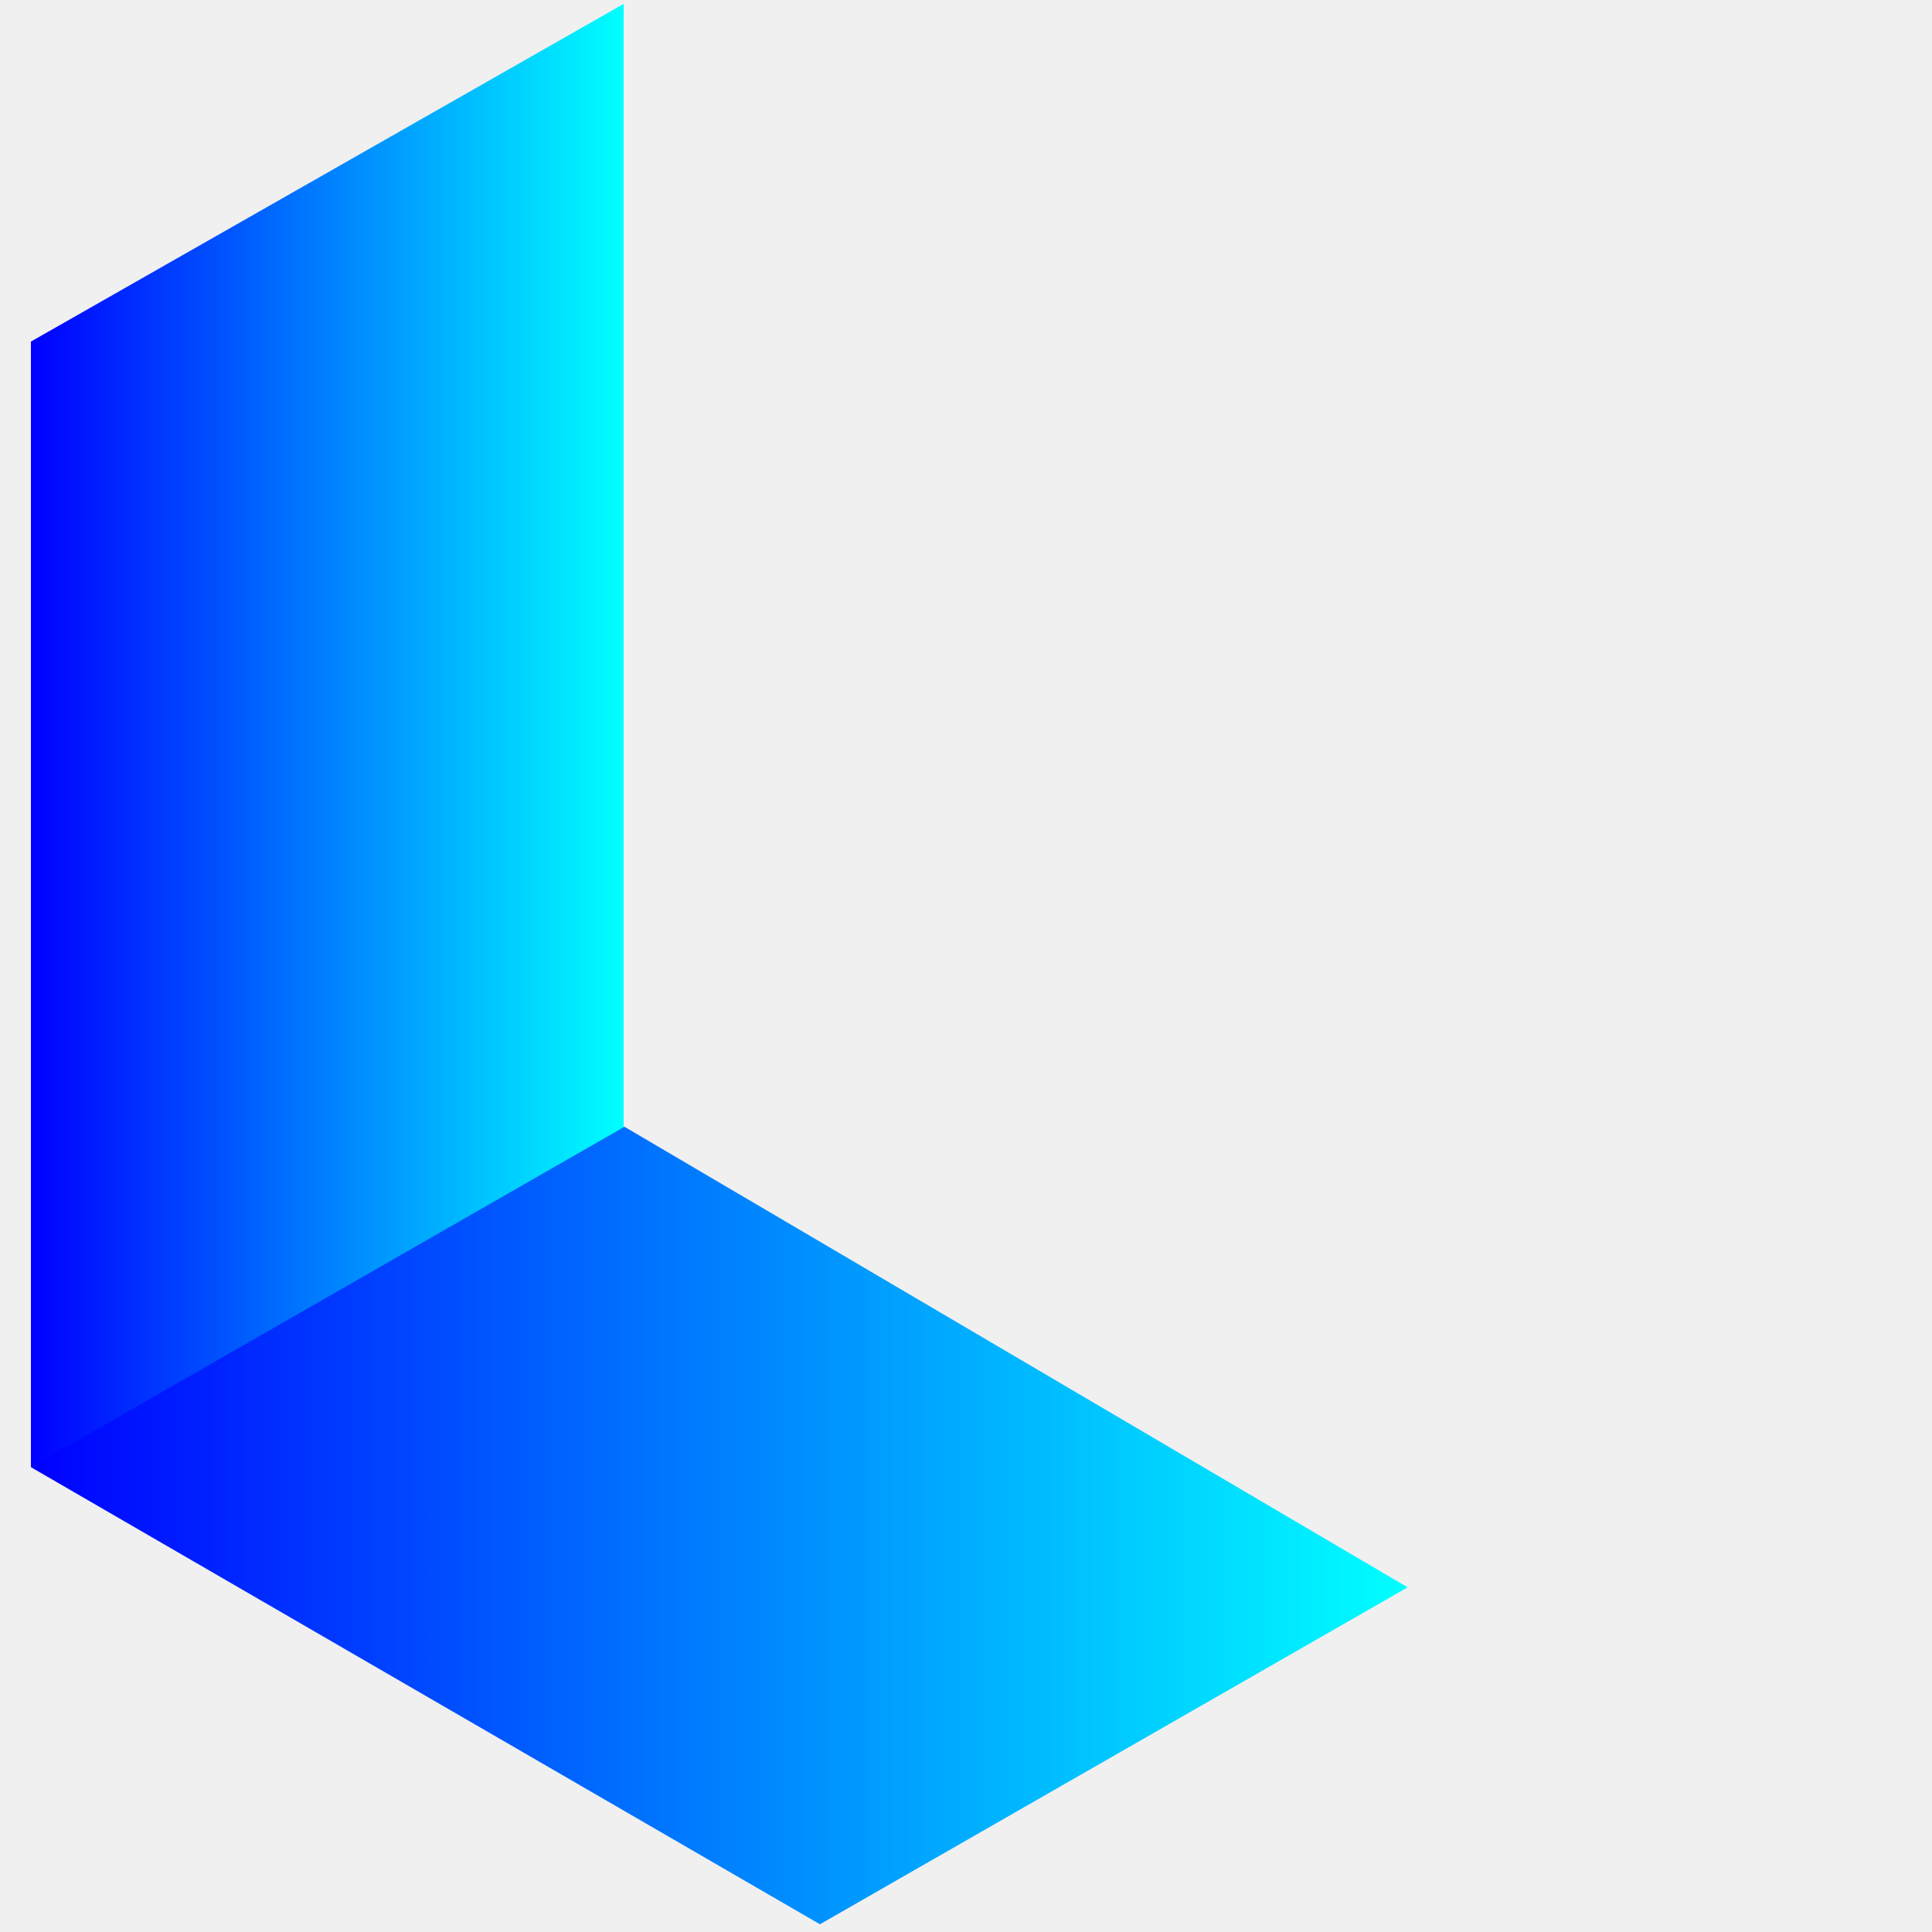
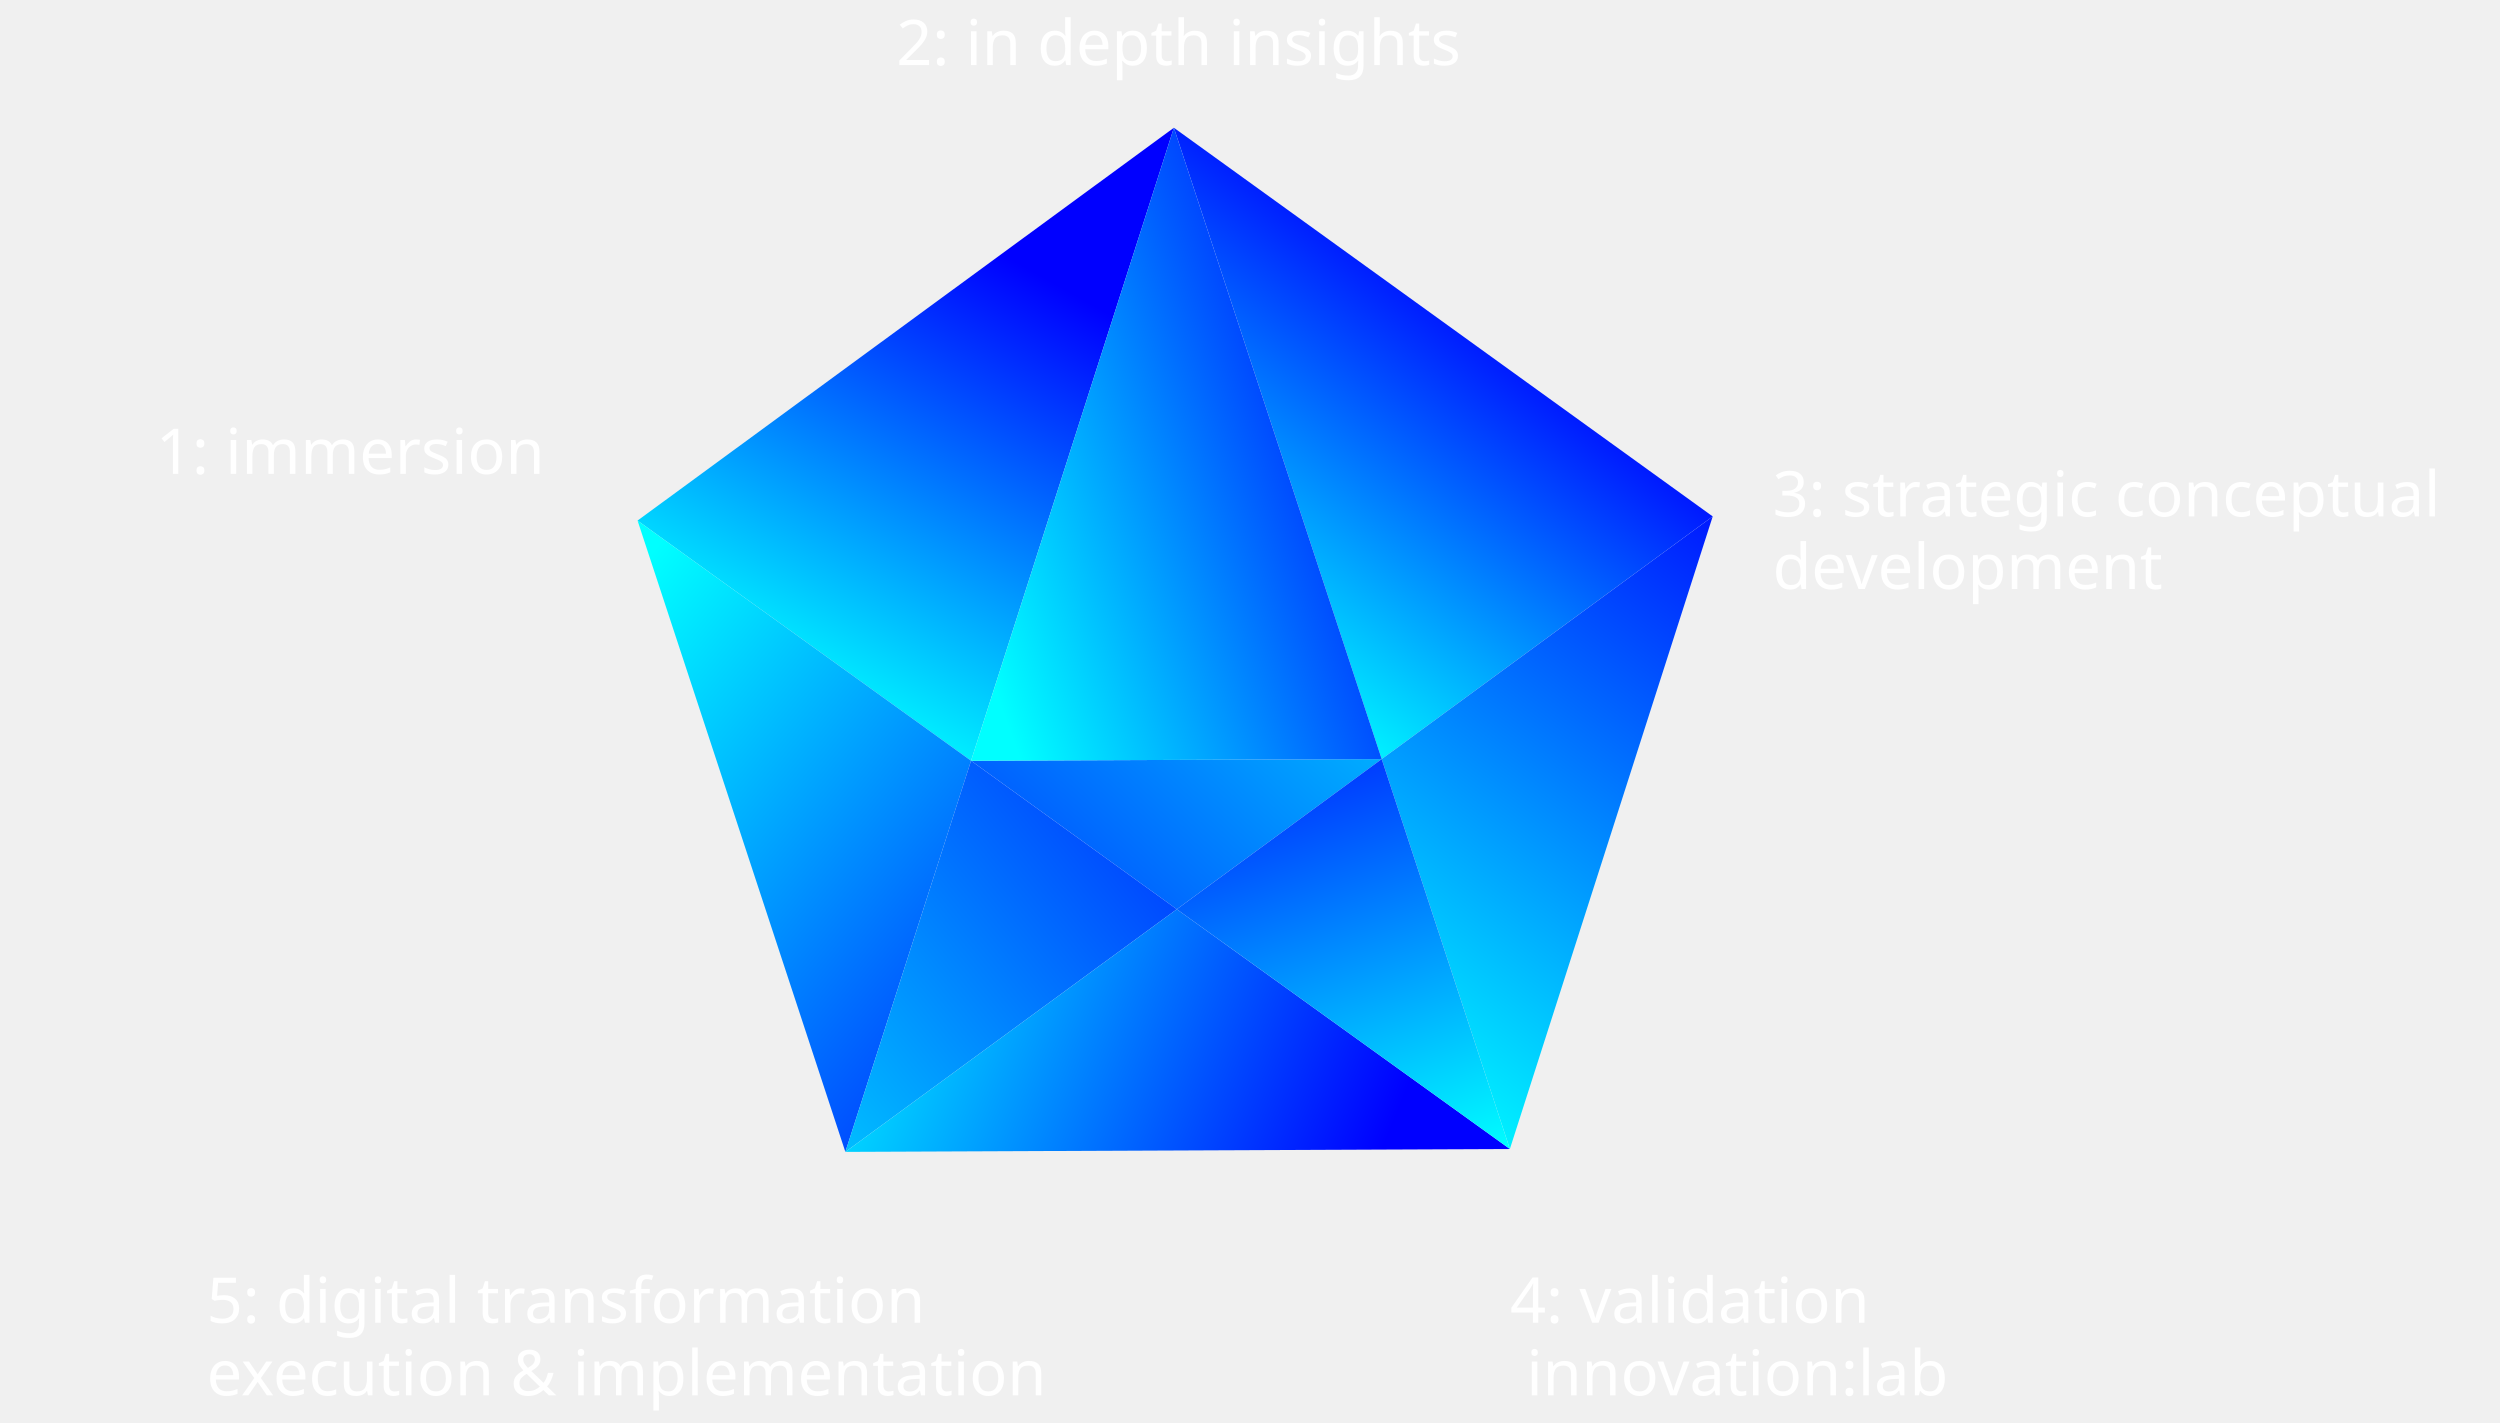
- <svg xmlns="http://www.w3.org/2000/svg" version="1.1" x="0px" y="0px" viewBox="0 0 500 500" style="enable-background:new 0 0 500 500;" xml:space="preserve">
-   <linearGradient id="1fillGraphic2" gradientUnits="userSpaceOnUse" x1="8" y1="190.35" x2="161.4" y2="190.35">
-     <stop offset="0" style="stop-color:#0000FF" />
-     <stop offset="1" style="stop-color:#00FFFF" />
-   </linearGradient>
-   <polygon fill="url(#1fillGraphic2)" points="8,379.7 161.4,312.6 161.4,1 8,88.4 " />
-   <linearGradient id="2fillGraphic2" gradientUnits="userSpaceOnUse" x1="8" y1="394.8" x2="364.3" y2="394.8">
-     <stop offset="0" style="stop-color:#0000FF" />
-     <stop offset="1" style="stop-color:#00FFFF" />
-   </linearGradient>
-   <polygon fill="url(#2fillGraphic2)" points="364.3,410.8 212.2,498 8,379.7 161.6,291.6 " />
+ <svg xmlns="http://www.w3.org/2000/svg" version="1.1" x="0px" y="0px" viewBox="0 0 602.7 343" style="enable-background:new 0 0 602.7 343;" xml:space="preserve">
+   <g id="Text">
+     <g>
+       <text transform="matrix(1 0 0 1 37.5912 114.2394)" style="fill:#FFFFFF; font-family:'EurostileLT-Demi'; font-size:15.197px;">1: immersion</text>
+     </g>
+     <g>
+       <text transform="matrix(1 0 0 1 216.0775 15.6905)" style="fill:#FFFFFF; font-family:'EurostileLT-Demi'; font-size:15.197px;">2: in depth insights</text>
+     </g>
+     <g>
+       <text transform="matrix(1 0 0 1 427.3412 124.4889)">
+         <tspan x="0" y="0" style="fill:#FFFFFF; font-family:'EurostileLT-Demi'; font-size:15.197px;">3: strategic conceptual</tspan>
+         <tspan x="0" y="17.5" style="fill:#FFFFFF; font-family:'EurostileLT-Demi'; font-size:15.197px;">development </tspan>
+       </text>
+     </g>
+     <g>
+       <text transform="matrix(1 0 0 1 364.0394 318.8922)">
+         <tspan x="0" y="0" style="fill:#FFFFFF; font-family:'EurostileLT-Demi'; font-size:15.197px;">4: validation</tspan>
+         <tspan x="0" y="17.5" style="fill:#FFFFFF; font-family:'EurostileLT-Demi'; font-size:15.197px;"> innovation:lab</tspan>
+       </text>
+     </g>
+     <g>
+       <text transform="matrix(1 0 0 1 49.8197 318.8922)">
+         <tspan x="0" y="0" style="fill:#FFFFFF; font-family:'EurostileLT-Demi'; font-size:15.197px;">5: digital transformation</tspan>
+         <tspan x="0" y="17.5" style="fill:#FFFFFF; font-family:'EurostileLT-Demi'; font-size:15.197px;">execution &amp; implementation</tspan>
+       </text>
+     </g>
+   </g>
+   <g id="Figure">
+     <g>
+       <linearGradient id="SVGID_1_n" gradientUnits="userSpaceOnUse" x1="3957.245" y1="-2687.729" x2="4037.228" y2="-2600.168" gradientTransform="matrix(0.3128 0.9498 -0.9498 0.3128 -3545.488 -2854.665)">
+         <stop offset="0" style="stop-color:#0000FF" />
+         <stop offset="9.157256e-02" style="stop-color:#0017FF" />
+         <stop offset="1" style="stop-color:#00FFFF" />
+       </linearGradient>
+       <polygon style="fill:url(#SVGID_1_n);" points="283,30.8 153.7,125.5 234.1,183.4   " />
+       <linearGradient id="SVGID_2_n" gradientUnits="userSpaceOnUse" x1="4170.833" y1="-2650.838" x2="4015.917" y2="-2551.49" gradientTransform="matrix(0.3128 0.9498 -0.9498 0.3128 -3545.488 -2854.665)">
+         <stop offset="0" style="stop-color:#0000FF" />
+         <stop offset="1" style="stop-color:#00FFFF" />
+       </linearGradient>
+       <polygon style="fill:url(#SVGID_2_n);" points="153.7,125.5 203.8,277.7 234.1,183.4   " />
+       <linearGradient id="SVGID_3_n" gradientUnits="userSpaceOnUse" x1="4143.43" y1="-2579.5" x2="4029.769" y2="-2781.564" gradientTransform="matrix(0.3128 0.9498 -0.9498 0.3128 -3545.488 -2854.665)">
+         <stop offset="0" style="stop-color:#0000FF" />
+         <stop offset="1" style="stop-color:#00FFFF" />
+       </linearGradient>
+       <polygon style="fill:url(#SVGID_3_n);" points="333.1,183 333.1,183 234.1,183.4 283.7,219.2   " />
+       <linearGradient id="SVGID_4_n" gradientUnits="userSpaceOnUse" x1="3995.691" y1="-2791.44" x2="4059.687" y2="-2699.144" gradientTransform="matrix(0.3128 0.9498 -0.9498 0.3128 -3545.488 -2854.665)">
+         <stop offset="0" style="stop-color:#0000FF" />
+         <stop offset="1" style="stop-color:#00FFFF" />
+       </linearGradient>
+       <polygon style="fill:url(#SVGID_4_n);" points="412.9,124.5 283,30.8 333.1,183   " />
+       <linearGradient id="SVGID_5_n" gradientUnits="userSpaceOnUse" x1="4067.715" y1="-2849.459" x2="4169.79" y2="-2702.246" gradientTransform="matrix(0.3128 0.9498 -0.9498 0.3128 -3545.488 -2854.665)">
+         <stop offset="0" style="stop-color:#0000FF" />
+         <stop offset="1" style="stop-color:#00FFFF" />
+       </linearGradient>
+       <polygon style="fill:url(#SVGID_5_n);" points="364,277 412.9,124.5 333.1,183   " />
+       <linearGradient id="SVGID_6_n" gradientUnits="userSpaceOnUse" x1="4017.34" y1="-2769.954" x2="4020.707" y2="-2649.558" gradientTransform="matrix(0.3128 0.9498 -0.9498 0.3128 -3545.488 -2854.665)">
+         <stop offset="0" style="stop-color:#0000FF" />
+         <stop offset="1" style="stop-color:#00FFFF" />
+       </linearGradient>
+       <polygon style="fill:url(#SVGID_6_n);" points="333.1,183 283,30.8 234.1,183.4   " />
+       <linearGradient id="SVGID_7_n" gradientUnits="userSpaceOnUse" x1="415.675" y1="-4940.59" x2="339.519" y2="-5147.081" gradientTransform="matrix(-0.3128 -0.9498 0.9498 -0.3128 5137.978 -994.1505)">
+         <stop offset="0" style="stop-color:#0000FF" />
+         <stop offset="1" style="stop-color:#00FFFF" />
+       </linearGradient>
+       <polygon style="fill:url(#SVGID_7_n);" points="234.1,183.4 203.8,277.7 283.7,219.2   " />
+       <linearGradient id="SVGID_8_n" gradientUnits="userSpaceOnUse" x1="4253.143" y1="-2653.332" x2="4158.147" y2="-2544.24" gradientTransform="matrix(0.3203 0.9473 -0.9473 0.3203 -3545.381 -2895.275)">
+         <stop offset="0" style="stop-color:#0000FF" />
+         <stop offset="1" style="stop-color:#00FFFF" />
+       </linearGradient>
+       <polygon style="fill:url(#SVGID_8_n);" points="283.7,219.2 203.8,277.7 364,277   " />
+       <linearGradient id="SVGID_9_n" gradientUnits="userSpaceOnUse" x1="4067.856" y1="-2704.642" x2="4197.456" y2="-2704.642" gradientTransform="matrix(0.3128 0.9498 -0.9498 0.3128 -3545.488 -2854.665)">
+         <stop offset="0" style="stop-color:#0000FF" />
+         <stop offset="1" style="stop-color:#00FFFF" />
+       </linearGradient>
+       <polygon style="fill:url(#SVGID_9_n);" points="283.7,219.2 364,277 333.1,183   " />
+     </g>
+   </g>
</svg>
